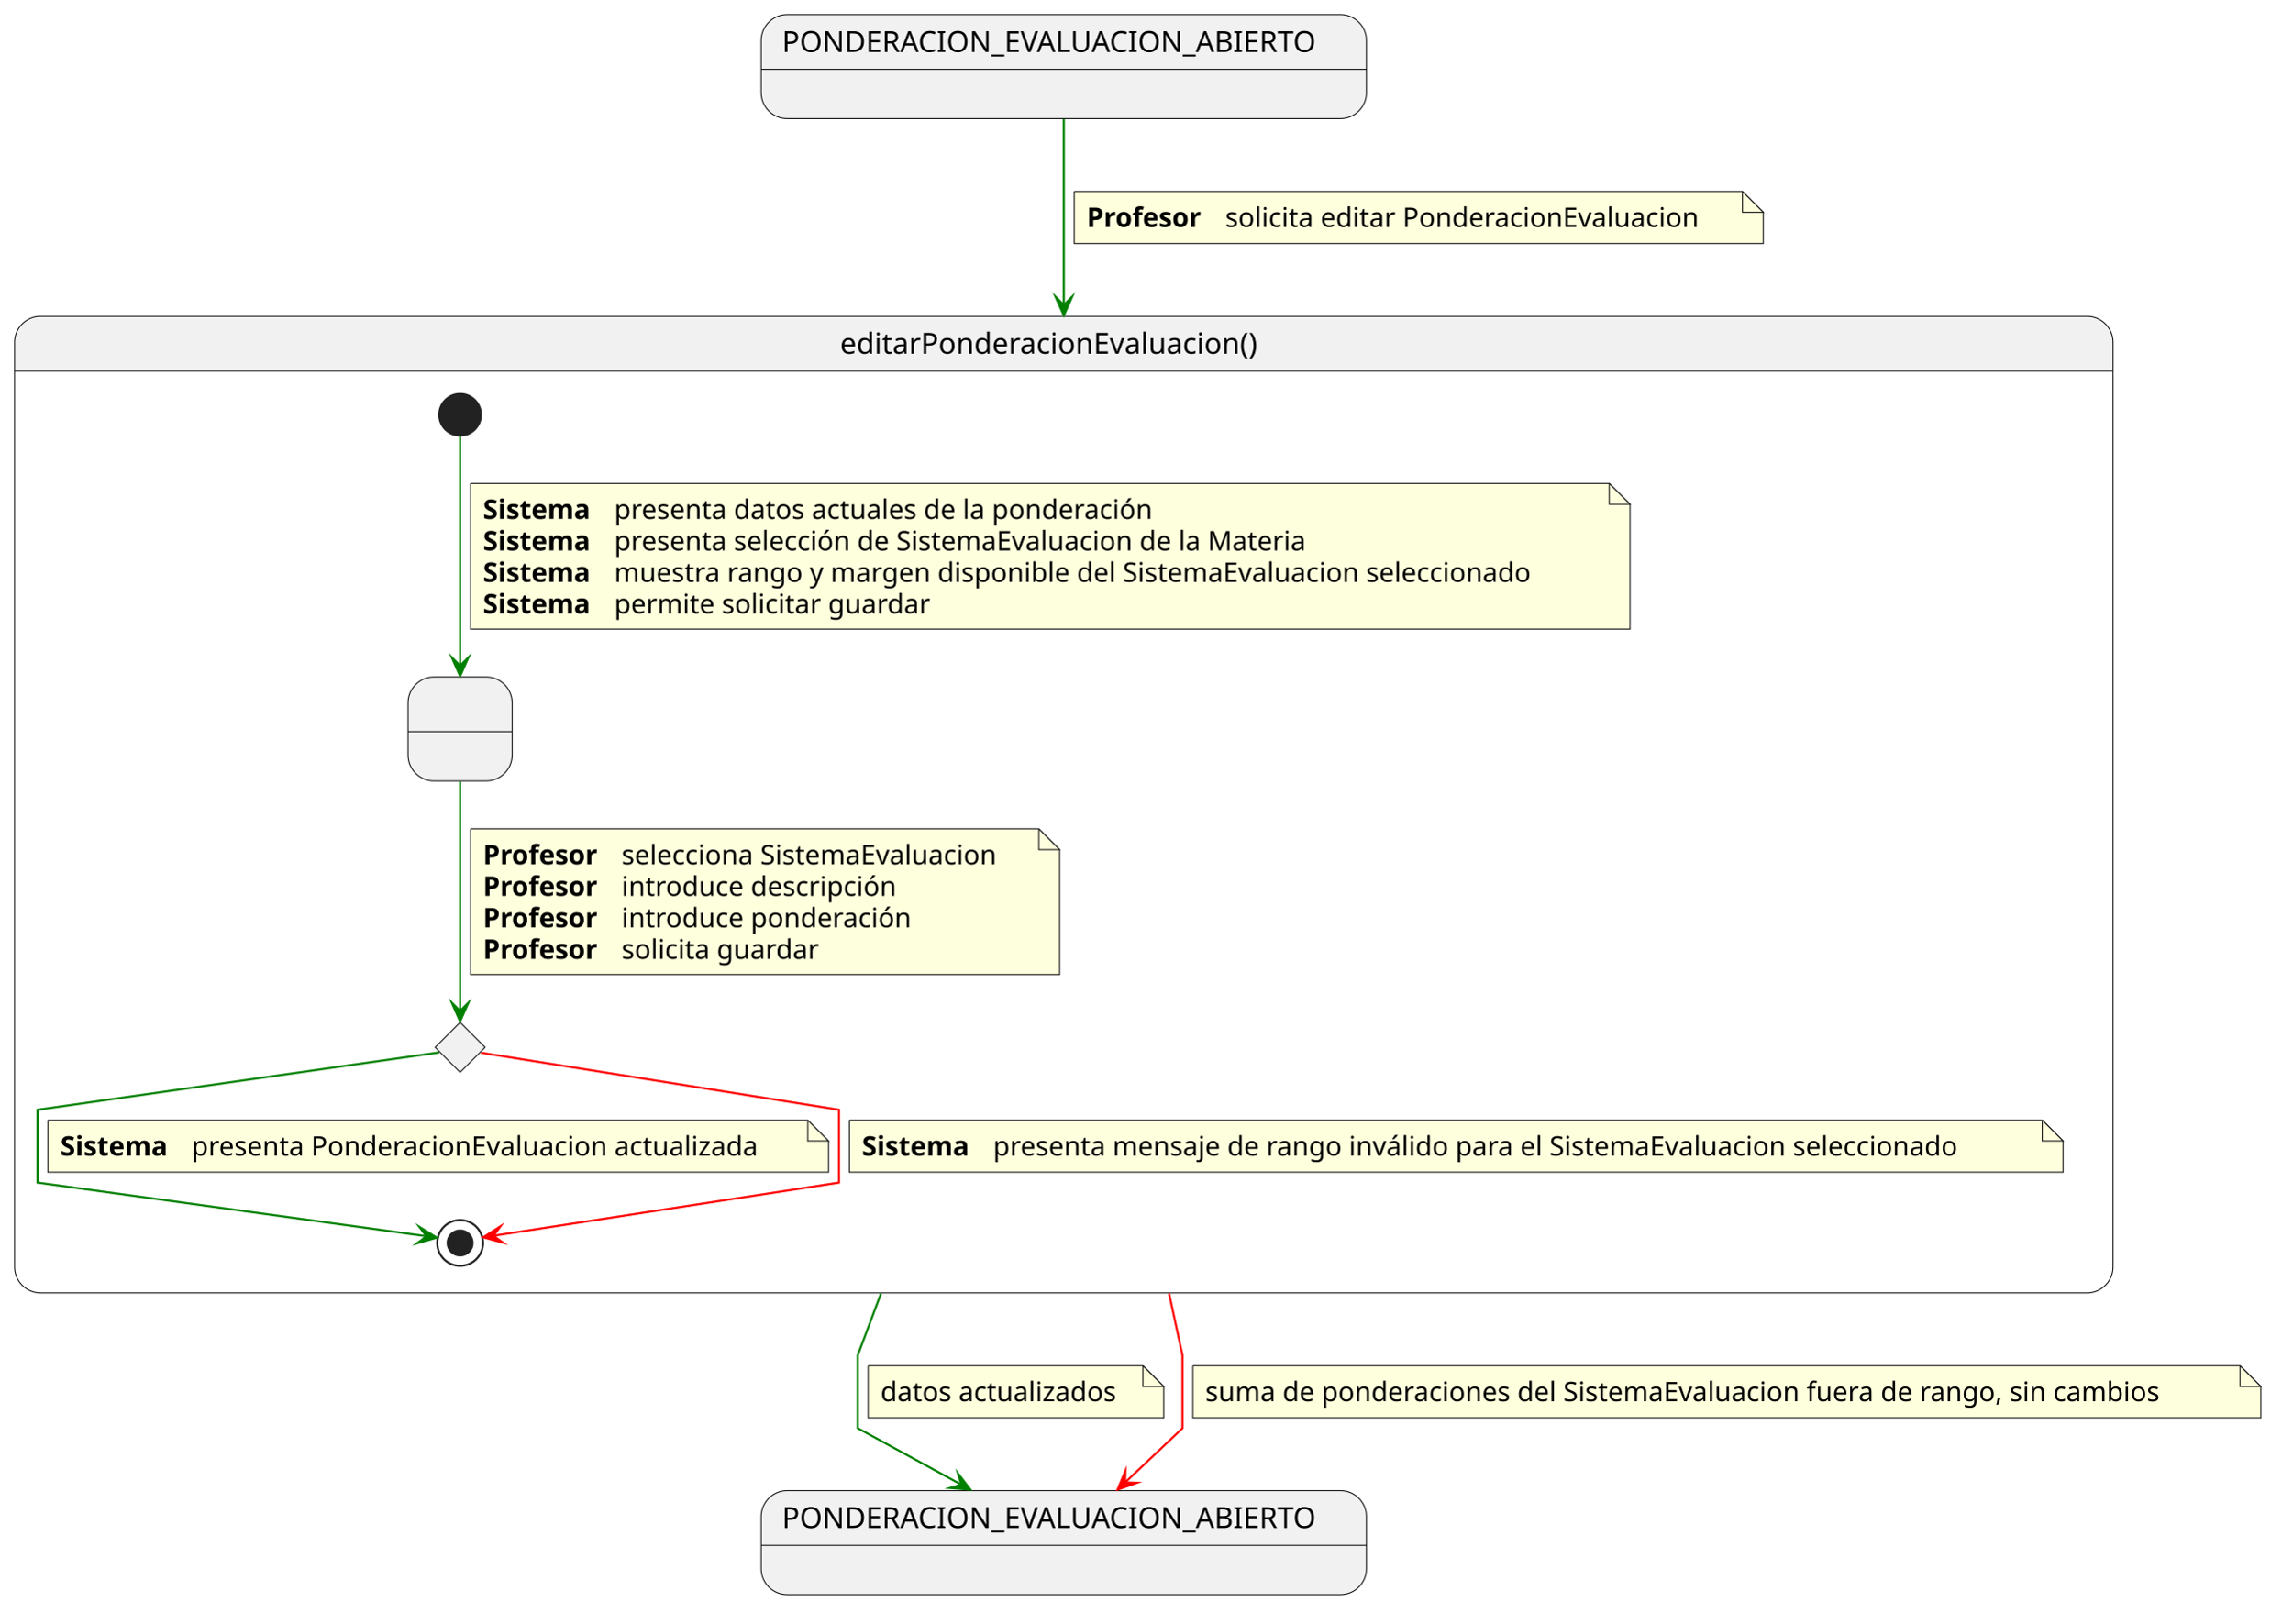
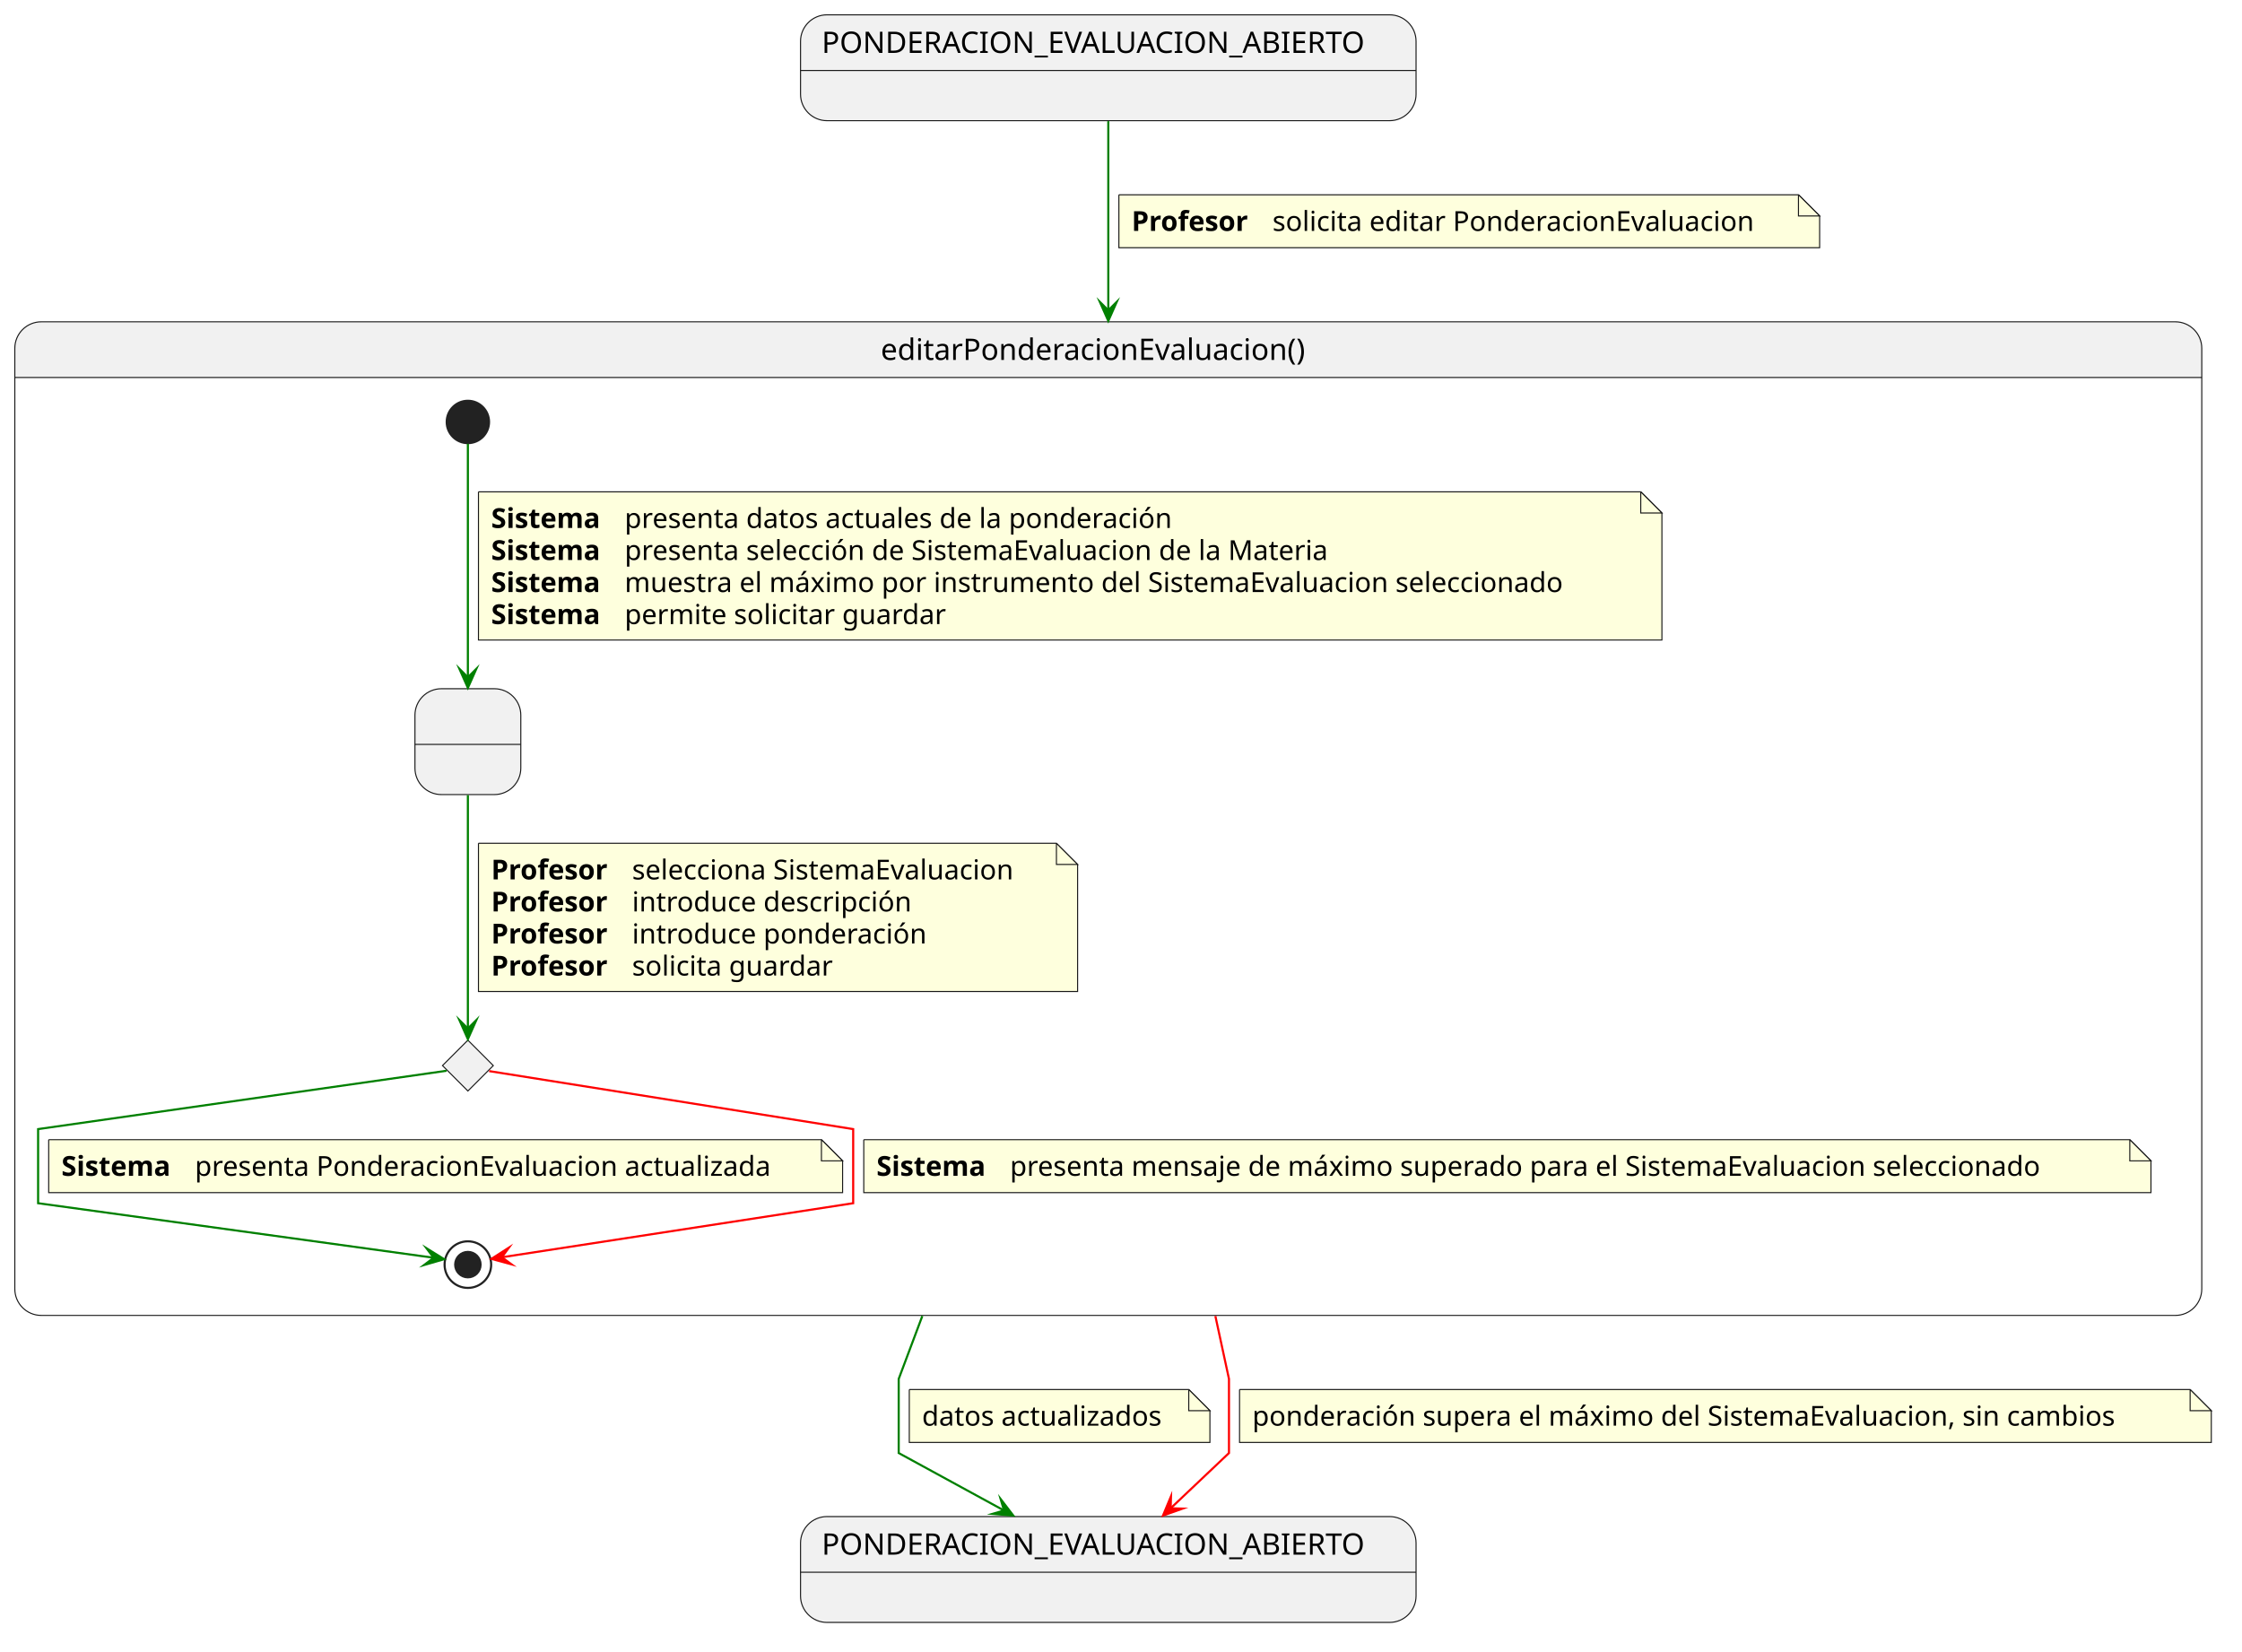
- <svg xmlns="http://www.w3.org/2000/svg" version="1.1" data-diagram-type="STATE" style="width:1101px;height:780px;background:#FFFFFF;" width="1101px" height="780px" viewBox="0 0 1101 780" zoomAndPan="magnify" preserveAspectRatio="none" contentStyleType="text/css">
+ <svg xmlns="http://www.w3.org/2000/svg" version="1.1" data-diagram-type="STATE" style="width:1059px;height:780px;background:#FFFFFF;" width="1059px" height="780px" viewBox="0 0 1059 780" zoomAndPan="magnify" preserveAspectRatio="none" contentStyleType="text/css">
  <defs />
  <g font-family="sans-serif" lengthAdjust="spacing">
    <g class="entity" data-qualified-name="PONDERACION_EVALUACION_ABIERTO" id="ent0001" data-source-line="3">
-       <rect x="365.63" y="7" width="290.737" height="50" fill="#F1F1F1" style="stroke:#181818;stroke-width:0.5;" rx="12.5" ry="12.5" />
-       <line x1="365.63" y1="33.297" x2="656.367" y2="33.297" style="stroke:#181818;stroke-width:0.5;" />
-       <text x="375.63" y="24.995" fill="#000" font-size="14" textLength="270.737">PONDERACION_EVALUACION_ABIERTO</text>
+       <rect x="378.13" y="7" width="290.737" height="50" fill="#F1F1F1" style="stroke:#181818;stroke-width:0.5;" rx="12.5" ry="12.5" />
+       <line x1="378.13" y1="33.297" x2="668.867" y2="33.297" style="stroke:#181818;stroke-width:0.5;" />
+       <text x="388.13" y="24.995" fill="#000" font-size="14" textLength="270.737">PONDERACION_EVALUACION_ABIERTO</text>
    </g>
    <g class="entity" data-qualified-name="PONDERACION_EVALUACION_ABIERTO_SALIDA" id="ent0002" data-source-line="4">
-       <rect x="365.63" y="716.3" width="290.737" height="50" fill="#F1F1F1" style="stroke:#181818;stroke-width:0.5;" rx="12.5" ry="12.5" />
-       <line x1="365.63" y1="742.597" x2="656.367" y2="742.597" style="stroke:#181818;stroke-width:0.5;" />
-       <text x="375.63" y="734.295" fill="#000" font-size="14" textLength="270.737">PONDERACION_EVALUACION_ABIERTO</text>
+       <rect x="378.13" y="716.3" width="290.737" height="50" fill="#F1F1F1" style="stroke:#181818;stroke-width:0.5;" rx="12.5" ry="12.5" />
+       <line x1="378.13" y1="742.597" x2="668.867" y2="742.597" style="stroke:#181818;stroke-width:0.5;" />
+       <text x="388.13" y="734.295" fill="#000" font-size="14" textLength="270.737">PONDERACION_EVALUACION_ABIERTO</text>
    </g>
    <g class="entity" data-qualified-name="editarPonderacionEvaluacion" id="ent0003" data-source-line="11">
-       <path d="M19.5,152 L1002.5,152 A12.5,12.5 0 0 1 1015,164.5 L1015,178.297 L7,178.297 L7,164.5 A12.5,12.5 0 0 1 19.5,152" fill="#F1F1F1" />
-       <rect x="7" y="152" width="1008" height="469.297" fill="none" style="stroke:#181818;stroke-width:0.5;" rx="12.5" ry="12.5" />
-       <line x1="7" y1="178.297" x2="1015" y2="178.297" style="stroke:#181818;stroke-width:0.5;" />
-       <text x="403.522" y="169.995" fill="#000" font-size="14" textLength="214.956">editarPonderacionEvaluacion()</text>
+       <path d="M19.5,152 L1027.5,152 A12.5,12.5 0 0 1 1040,164.5 L1040,178.297 L7,178.297 L7,164.5 A12.5,12.5 0 0 1 19.5,152" fill="#F1F1F1" />
+       <rect x="7" y="152" width="1033" height="469.297" fill="none" style="stroke:#181818;stroke-width:0.5;" rx="12.5" ry="12.5" />
+       <line x1="7" y1="178.297" x2="1040" y2="178.297" style="stroke:#181818;stroke-width:0.5;" />
+       <text x="416.022" y="169.995" fill="#000" font-size="14" textLength="214.956">editarPonderacionEvaluacion()</text>
      <g class="entity" data-qualified-name="editarPonderacionEvaluacion.EditandoDatos" id="ent0004" data-source-line="13">
        <rect x="196" y="325.297" width="50" height="50" fill="#F1F1F1" style="stroke:#181818;stroke-width:0.5;" rx="12.5" ry="12.5" />
        <line x1="196" y1="351.594" x2="246" y2="351.594" style="stroke:#181818;stroke-width:0.5;" />
        <text x="218.775" y="343.292" fill="#000" font-size="14"> </text>
      </g>
      <g class="entity" data-qualified-name="editarPonderacionEvaluacion.c" id="ent0005">
        <polygon points="221,491.297,233,503.297,221,515.297,209,503.297,221,491.297" fill="#F1F1F1" style="stroke:#181818;stroke-width:0.5;stroke-linejoin:miter;stroke-miterlimit:10;" />
      </g>
      <g class="start_entity" data-qualified-name="editarPonderacionEvaluacion..start.editarPonderacionEvaluacion" id="ent0007" data-source-line="16">
        <ellipse cx="221" cy="199.297" rx="10" ry="10" fill="#222" style="stroke:#222;stroke-width:1;" />
      </g>
      <g class="end_entity" data-qualified-name="editarPonderacionEvaluacion..end.editarPonderacionEvaluacion" id="ent0010" data-source-line="32">
        <ellipse cx="221" cy="597.297" rx="11" ry="11" fill="none" style="stroke:#222;stroke-width:1;" />
        <ellipse cx="221" cy="597.297" rx="6" ry="6" fill="#222" style="stroke:#222;stroke-width:1;" />
      </g>
      <g class="link" data-entity-1="ent0007" data-entity-2="ent0004" id="lnk8" data-source-line="16" data-link-type="dependency">
        <path d="M221,209.617 C221,232.367 221,286.297 221,319.897" style="stroke:#008000;stroke-width:1;" fill="none" id="*start*editarPonderacionEvaluacion-to-EditandoDatos" />
        <polygon points="221,324.897,225,315.897,221,319.897,217,315.897,221,324.897" fill="#008000" style="stroke:#008000;stroke-width:1;stroke-linejoin:miter;stroke-miterlimit:10;" />
-         <path d="M226,232.297 L226,302.297 L783,302.297 L783,242.297 L773,232.297 L226,232.297" style="stroke:#181818;stroke-width:0.5;" fill="#FEFFDD" />
-         <path d="M773,232.297 L773,242.297 L783,242.297 L773,232.297" style="stroke:#181818;stroke-width:0.5;" fill="#FEFFDD" />
+         <path d="M226,232.297 L226,302.297 L785,302.297 L785,242.297 L775,232.297 L226,232.297" style="stroke:#181818;stroke-width:0.5;" fill="#FEFFDD" />
+         <path d="M775,232.297 L775,242.297 L785,242.297 L775,232.297" style="stroke:#181818;stroke-width:0.5;" fill="#FEFFDD" />
        <text x="232" y="249.364" fill="#000" font-size="13" textLength="58.906" font-weight="700">Sistema</text>
        <text x="295.039" y="249.364" fill="#000" font-size="13" textLength="277.958">presenta datos actuales de la ponderación</text>
        <text x="232" y="264.497" fill="#000" font-size="13" textLength="58.906" font-weight="700">Sistema</text>
        <text x="295.039" y="264.497" fill="#000" font-size="13" textLength="359.227">presenta selección de SistemaEvaluacion de la Materia</text>
        <text x="232" y="279.629" fill="#000" font-size="13" textLength="58.906" font-weight="700">Sistema</text>
-         <text x="295.039" y="279.629" fill="#000" font-size="13" textLength="472.996">muestra rango y margen disponible del SistemaEvaluacion seleccionado</text>
+         <text x="295.039" y="279.629" fill="#000" font-size="13" textLength="475.497">muestra el máximo por instrumento del SistemaEvaluacion seleccionado</text>
        <text x="232" y="294.762" fill="#000" font-size="13" textLength="58.906" font-weight="700">Sistema</text>
        <text x="295.039" y="294.762" fill="#000" font-size="13" textLength="161.713">permite solicitar guardar</text>
      </g>
      <g class="link" data-entity-1="ent0004" data-entity-2="ent0005" id="lnk9" data-source-line="24" data-link-type="dependency">
        <path d="M221,375.557 C221,408.567 221,461.337 221,485.807" style="stroke:#008000;stroke-width:1;" fill="none" id="EditandoDatos-to-c" />
        <polygon points="221,490.807,225,481.807,221,485.807,217,481.807,221,490.807" fill="#008000" style="stroke:#008000;stroke-width:1;stroke-linejoin:miter;stroke-miterlimit:10;" />
        <path d="M226,398.297 L226,468.297 L509,468.297 L509,408.297 L499,398.297 L226,398.297" style="stroke:#181818;stroke-width:0.5;" fill="#FEFFDD" />
        <path d="M499,398.297 L499,408.297 L509,408.297 L499,398.297" style="stroke:#181818;stroke-width:0.5;" fill="#FEFFDD" />
        <text x="232" y="415.364" fill="#000" font-size="13" textLength="62.423" font-weight="700">Profesor</text>
        <text x="298.555" y="415.364" fill="#000" font-size="13" textLength="195.584">selecciona SistemaEvaluacion</text>
        <text x="232" y="430.497" fill="#000" font-size="13" textLength="62.423" font-weight="700">Profesor</text>
        <text x="298.555" y="430.497" fill="#000" font-size="13" textLength="140.347">introduce descripción</text>
        <text x="232" y="445.629" fill="#000" font-size="13" textLength="62.423" font-weight="700">Profesor</text>
        <text x="298.555" y="445.629" fill="#000" font-size="13" textLength="146.974">introduce ponderación</text>
        <text x="232" y="460.762" fill="#000" font-size="13" textLength="62.423" font-weight="700">Profesor</text>
        <text x="298.555" y="460.762" fill="#000" font-size="13" textLength="101.271">solicita guardar</text>
      </g>
      <g class="link" data-entity-1="ent0005" data-entity-2="ent0010" id="lnk11" data-source-line="32" data-link-type="dependency">
        <path d="M210.93,505.737 C169.97,511.587 18,533.297 18,533.297 C18,533.297 18,568.297 18,568.297 C18,568.297 162.287,588.194 204.847,594.064" style="stroke:#008000;stroke-width:1;" fill="none" id="c-to-*end*editarPonderacionEvaluacion" />
        <polygon points="209.8,594.747,201.431,589.555,204.847,594.064,200.338,597.48,209.8,594.747" fill="#008000" style="stroke:#008000;stroke-width:1;stroke-linejoin:miter;stroke-miterlimit:10;" />
        <path d="M23,538.297 L23,563.297 L398,563.297 L398,548.297 L388,538.297 L23,538.297" style="stroke:#181818;stroke-width:0.5;" fill="#FEFFDD" />
        <path d="M388,538.297 L388,548.297 L398,548.297 L388,538.297" style="stroke:#181818;stroke-width:0.5;" fill="#FEFFDD" />
        <text x="29" y="555.364" fill="#000" font-size="13" textLength="58.906" font-weight="700">Sistema</text>
        <text x="92.039" y="555.364" fill="#000" font-size="13" textLength="291.77">presenta PonderacionEvaluacion actualizada</text>
      </g>
      <g class="link" data-entity-1="ent0005" data-entity-2="ent0010" id="lnk12" data-source-line="37" data-link-type="dependency">
        <path d="M231.04,505.897 C269.2,511.977 403,533.297 403,533.297 C403,533.297 403,568.297 403,568.297 C403,568.297 276.572,587.747 237.052,593.827" style="stroke:#F00;stroke-width:1;" fill="none" id="c-to-*end*editarPonderacionEvaluacion-1" />
        <polygon points="232.11,594.587,241.614,597.172,237.052,593.827,240.397,589.265,232.11,594.587" fill="#F00" style="stroke:#F00;stroke-width:1;stroke-linejoin:miter;stroke-miterlimit:10;" />
-         <path d="M408,538.297 L408,563.297 L991,563.297 L991,548.297 L981,538.297 L408,538.297" style="stroke:#181818;stroke-width:0.5;" fill="#FEFFDD" />
-         <path d="M981,538.297 L981,548.297 L991,548.297 L981,538.297" style="stroke:#181818;stroke-width:0.5;" fill="#FEFFDD" />
+         <path d="M408,538.297 L408,563.297 L1016,563.297 L1016,548.297 L1006,538.297 L408,538.297" style="stroke:#181818;stroke-width:0.5;" fill="#FEFFDD" />
+         <path d="M1006,538.297 L1006,548.297 L1016,548.297 L1006,538.297" style="stroke:#181818;stroke-width:0.5;" fill="#FEFFDD" />
        <text x="414" y="555.364" fill="#000" font-size="13" textLength="58.906" font-weight="700">Sistema</text>
-         <text x="477.039" y="555.364" fill="#000" font-size="13" textLength="499.719">presenta mensaje de rango inválido para el SistemaEvaluacion seleccionado</text>
+         <text x="477.039" y="555.364" fill="#000" font-size="13" textLength="524.354">presenta mensaje de máximo superado para el SistemaEvaluacion seleccionado</text>
      </g>
    </g>
    <g class="link" data-entity-1="ent0001" data-entity-2="ent0003" id="lnk6" data-source-line="6" data-link-type="dependency">
-       <path d="M511,57.24 C511,78.95 511,108.21 511,146.57" style="stroke:#008000;stroke-width:1;" fill="none" id="PONDERACION_EVALUACION_ABIERTO-to-editarPonderacionEvaluacion" />
-       <polygon points="511,151.57,515,142.57,511,146.57,507,142.57,511,151.57" fill="#008000" style="stroke:#008000;stroke-width:1;stroke-linejoin:miter;stroke-miterlimit:10;" />
-       <path d="M516,92 L516,117 L847,117 L847,102 L837,92 L516,92" style="stroke:#181818;stroke-width:0.5;" fill="#FEFFDD" />
-       <path d="M837,92 L837,102 L847,102 L837,92" style="stroke:#181818;stroke-width:0.5;" fill="#FEFFDD" />
-       <text x="522" y="109.067" fill="#000" font-size="13" textLength="62.423" font-weight="700">Profesor</text>
-       <text x="588.555" y="109.067" fill="#000" font-size="13" textLength="243.496">solicita editar PonderacionEvaluacion</text>
+       <path d="M523.5,57.24 C523.5,78.95 523.5,108.21 523.5,146.57" style="stroke:#008000;stroke-width:1;" fill="none" id="PONDERACION_EVALUACION_ABIERTO-to-editarPonderacionEvaluacion" />
+       <polygon points="523.5,151.57,527.5,142.57,523.5,146.57,519.5,142.57,523.5,151.57" fill="#008000" style="stroke:#008000;stroke-width:1;stroke-linejoin:miter;stroke-miterlimit:10;" />
+       <path d="M528.5,92 L528.5,117 L859.5,117 L859.5,102 L849.5,92 L528.5,92" style="stroke:#181818;stroke-width:0.5;" fill="#FEFFDD" />
+       <path d="M849.5,92 L849.5,102 L859.5,102 L849.5,92" style="stroke:#181818;stroke-width:0.5;" fill="#FEFFDD" />
+       <text x="534.5" y="109.067" fill="#000" font-size="13" textLength="62.423" font-weight="700">Profesor</text>
+       <text x="601.055" y="109.067" fill="#000" font-size="13" textLength="243.496">solicita editar PonderacionEvaluacion</text>
    </g>
    <g class="link" data-entity-1="ent0003" data-entity-2="ent0002" id="lnk13" data-source-line="43" data-link-type="dependency">
-       <path d="M423.16,621.57 C416.32,639.79 412,651.3 412,651.3 C412,651.3 412,686.3 412,686.3 C412,686.3 435.551,699.145 461.741,713.435" style="stroke:#008000;stroke-width:1;" fill="none" id="editarPonderacionEvaluacion-to-PONDERACION_EVALUACION_ABIERTO_SALIDA" />
-       <polygon points="466.13,715.83,460.145,708.008,461.741,713.435,456.314,715.031,466.13,715.83" fill="#008000" style="stroke:#008000;stroke-width:1;stroke-linejoin:miter;stroke-miterlimit:10;" />
-       <path d="M417,656.3 L417,681.3 L559,681.3 L559,666.3 L549,656.3 L417,656.3" style="stroke:#181818;stroke-width:0.5;" fill="#FEFFDD" />
-       <path d="M549,656.3 L549,666.3 L559,666.3 L549,656.3" style="stroke:#181818;stroke-width:0.5;" fill="#FEFFDD" />
-       <text x="423" y="673.367" fill="#000" font-size="13" textLength="121.583">datos actualizados</text>
+       <path d="M435.66,621.57 C428.82,639.79 424.5,651.3 424.5,651.3 C424.5,651.3 424.5,686.3 424.5,686.3 C424.5,686.3 448.051,699.145 474.241,713.435" style="stroke:#008000;stroke-width:1;" fill="none" id="editarPonderacionEvaluacion-to-PONDERACION_EVALUACION_ABIERTO_SALIDA" />
+       <polygon points="478.63,715.83,472.645,708.008,474.241,713.435,468.814,715.031,478.63,715.83" fill="#008000" style="stroke:#008000;stroke-width:1;stroke-linejoin:miter;stroke-miterlimit:10;" />
+       <path d="M429.5,656.3 L429.5,681.3 L571.5,681.3 L571.5,666.3 L561.5,656.3 L429.5,656.3" style="stroke:#181818;stroke-width:0.5;" fill="#FEFFDD" />
+       <path d="M561.5,656.3 L561.5,666.3 L571.5,666.3 L561.5,656.3" style="stroke:#181818;stroke-width:0.5;" fill="#FEFFDD" />
+       <text x="435.5" y="673.367" fill="#000" font-size="13" textLength="121.583">datos actualizados</text>
    </g>
    <g class="link" data-entity-1="ent0003" data-entity-2="ent0002" id="lnk14" data-source-line="48" data-link-type="dependency">
-       <path d="M561.57,621.57 C565.51,639.79 568,651.3 568,651.3 C568,651.3 568,686.3 568,686.3 C568,686.3 555.539,698.101 540.459,712.391" style="stroke:#F00;stroke-width:1;" fill="none" id="editarPonderacionEvaluacion-to-PONDERACION_EVALUACION_ABIERTO_SALIDA-1" />
-       <polygon points="536.83,715.83,546.114,712.543,540.459,712.391,540.611,706.736,536.83,715.83" fill="#F00" style="stroke:#F00;stroke-width:1;stroke-linejoin:miter;stroke-miterlimit:10;" />
-       <path d="M573,656.3 L573,681.3 L1086,681.3 L1086,666.3 L1076,656.3 L573,656.3" style="stroke:#181818;stroke-width:0.5;" fill="#FEFFDD" />
-       <path d="M1076,656.3 L1076,666.3 L1086,666.3 L1076,656.3" style="stroke:#181818;stroke-width:0.5;" fill="#FEFFDD" />
-       <text x="579" y="673.367" fill="#000" font-size="13" textLength="492.934">suma de ponderaciones del SistemaEvaluacion fuera de rango, sin cambios</text>
+       <path d="M574.07,621.57 C578.01,639.79 580.5,651.3 580.5,651.3 C580.5,651.3 580.5,686.3 580.5,686.3 C580.5,686.3 568.039,698.101 552.959,712.391" style="stroke:#F00;stroke-width:1;" fill="none" id="editarPonderacionEvaluacion-to-PONDERACION_EVALUACION_ABIERTO_SALIDA-1" />
+       <polygon points="549.33,715.83,558.614,712.543,552.959,712.391,553.111,706.736,549.33,715.83" fill="#F00" style="stroke:#F00;stroke-width:1;stroke-linejoin:miter;stroke-miterlimit:10;" />
+       <path d="M585.5,656.3 L585.5,681.3 L1044.5,681.3 L1044.5,666.3 L1034.5,656.3 L585.5,656.3" style="stroke:#181818;stroke-width:0.5;" fill="#FEFFDD" />
+       <path d="M1034.5,656.3 L1034.5,666.3 L1044.5,666.3 L1034.5,656.3" style="stroke:#181818;stroke-width:0.5;" fill="#FEFFDD" />
+       <text x="591.5" y="673.367" fill="#000" font-size="13" textLength="438.61">ponderación supera el máximo del SistemaEvaluacion, sin cambios</text>
    </g>
  </g>
</svg>
